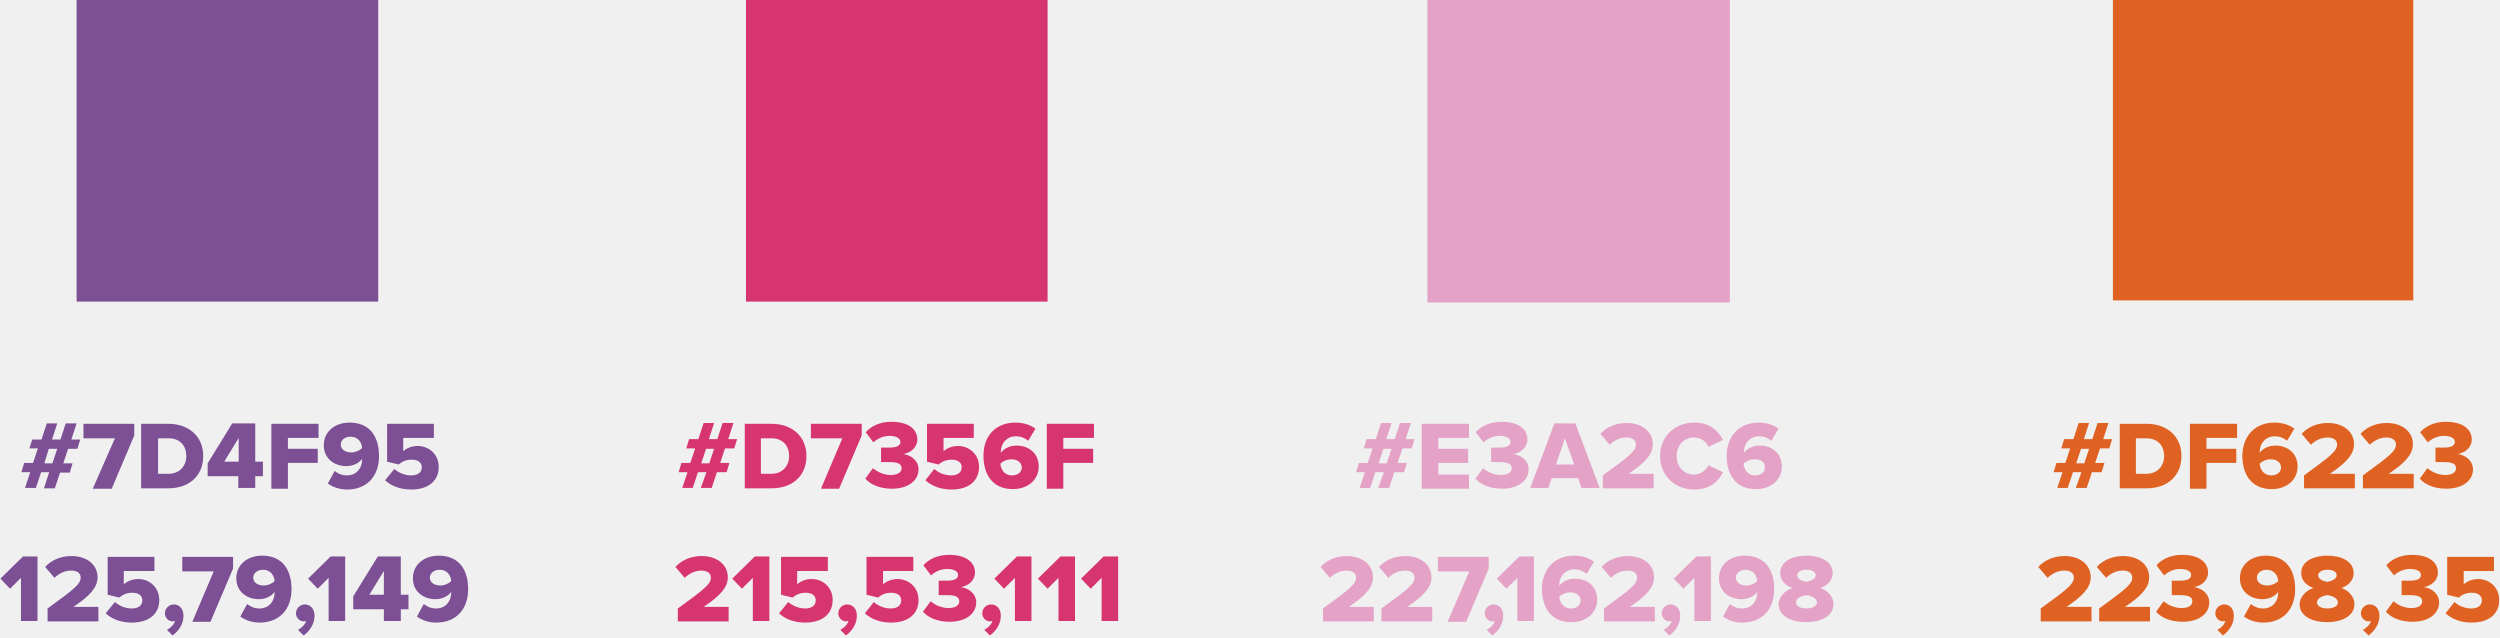
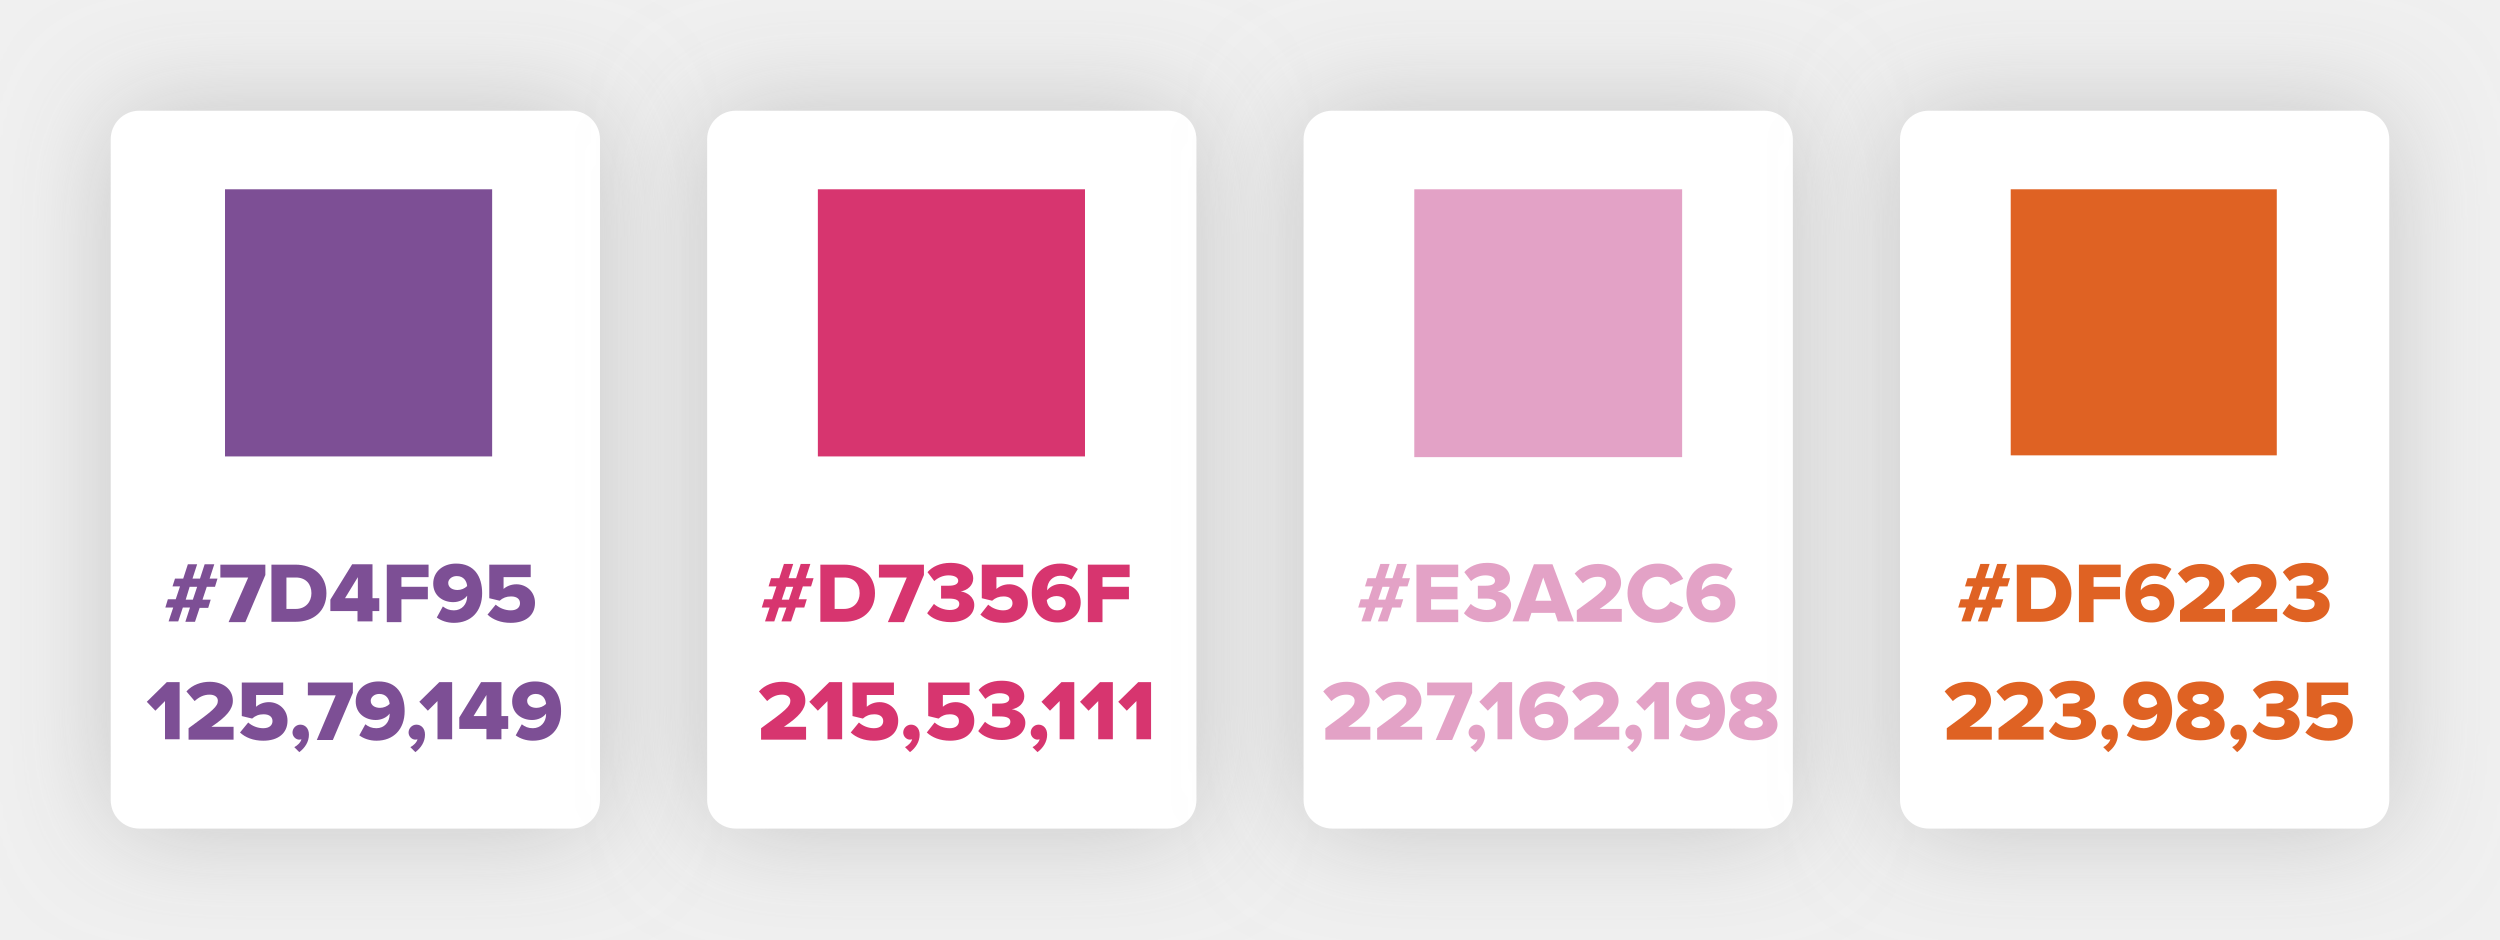
- <svg xmlns="http://www.w3.org/2000/svg" width="620px" height="158px" viewBox="0 0 620 158" version="1.1">
+ <svg xmlns="http://www.w3.org/2000/svg" xmlns:xlink="http://www.w3.org/1999/xlink" width="700px" height="263px" viewBox="0 0 700 263" version="1.1">
+   <defs>
+     <rect id="path-1" x="0" y="0" width="137" height="201" rx="8" />
+     <filter x="-33.9%" y="-23.1%" width="167.9%" height="146.3%" filterUnits="objectBoundingBox" id="filter-2">
+       <feOffset dx="0" dy="0" in="SourceAlpha" result="shadowOffsetOuter1" />
+       <feGaussianBlur stdDeviation="15.5" in="shadowOffsetOuter1" result="shadowBlurOuter1" />
+       <feColorMatrix values="0 0 0 0 0.614   0 0 0 0 0.614   0 0 0 0 0.614  0 0 0 0.5 0" type="matrix" in="shadowBlurOuter1" />
+     </filter>
+     <rect id="path-3" x="0" y="0" width="137" height="201" rx="8" />
+     <filter x="-33.9%" y="-23.1%" width="167.9%" height="146.3%" filterUnits="objectBoundingBox" id="filter-4">
+       <feOffset dx="0" dy="0" in="SourceAlpha" result="shadowOffsetOuter1" />
+       <feGaussianBlur stdDeviation="15.5" in="shadowOffsetOuter1" result="shadowBlurOuter1" />
+       <feColorMatrix values="0 0 0 0 0.614   0 0 0 0 0.614   0 0 0 0 0.614  0 0 0 0.5 0" type="matrix" in="shadowBlurOuter1" />
+     </filter>
+     <rect id="path-5" x="0" y="0" width="137" height="201" rx="8" />
+     <filter x="-33.9%" y="-23.1%" width="167.9%" height="146.3%" filterUnits="objectBoundingBox" id="filter-6">
+       <feOffset dx="0" dy="0" in="SourceAlpha" result="shadowOffsetOuter1" />
+       <feGaussianBlur stdDeviation="15.5" in="shadowOffsetOuter1" result="shadowBlurOuter1" />
+       <feColorMatrix values="0 0 0 0 0.614   0 0 0 0 0.614   0 0 0 0 0.614  0 0 0 0.5 0" type="matrix" in="shadowBlurOuter1" />
+     </filter>
+     <rect id="path-7" x="5.68434189e-14" y="0" width="137" height="201" rx="8" />
+     <filter x="-33.9%" y="-23.1%" width="167.9%" height="146.3%" filterUnits="objectBoundingBox" id="filter-8">
+       <feOffset dx="0" dy="0" in="SourceAlpha" result="shadowOffsetOuter1" />
+       <feGaussianBlur stdDeviation="15.5" in="shadowOffsetOuter1" result="shadowBlurOuter1" />
+       <feColorMatrix values="0 0 0 0 0.614   0 0 0 0 0.614   0 0 0 0 0.614  0 0 0 0.5 0" type="matrix" in="shadowBlurOuter1" />
+     </filter>
+   </defs>
  <g id="Page-1" stroke="none" stroke-width="1" fill="none" fill-rule="evenodd">
-     <g id="Group-6" fill-rule="nonzero">
-       <g id="Group-2" fill="#7D4F95">
-         <rect id="purple" x="19" y="0" width="74.8" height="74.8" />
-         <g id="Group" transform="translate(5, 104)">
+     <g id="color-palatte" transform="translate(31, 31)">
+       <g id="Group-2">
+         <g id="Rectangle">
+           <use fill="black" fill-opacity="1" filter="url(#filter-2)" xlink:href="#path-1" />
+           <use fill="#FFFFFF" fill-rule="evenodd" xlink:href="#path-1" />
+         </g>
+         <rect id="purple" fill="#7D4F95" fill-rule="nonzero" x="32" y="22" width="74.8" height="74.8" />
+         <g id="Group" transform="translate(15, 126)" fill="#7D4F95" fill-rule="nonzero">
          <path d="M7.2,13.1 L5.2,13.1 L3.9,17 L1.2,17 L2.5,13.1 L0.3,13.1 L1,10.8 L3.2,10.8 L4.4,7.2 L2.3,7.2 L3,5 L5.3,5 L6.6,1 L9.2,1 L7.9,5 L10,5 L11.3,1 L14,1 L12.7,5 L14.9,5 L14.2,7.3 L11.9,7.3 L10.7,10.9 L13,10.9 L12.3,13.2 L9.9,13.2 L8.6,17.1 L5.9,17.1 L7.2,13.1 Z M7.1,7.3 L6,10.9 L8,10.9 L9.2,7.3 L7.1,7.3 L7.1,7.3 Z" id="Shape" />
          <polygon id="Path" points="23.5 4.7 15.7 4.7 15.7 1.1 28.3 1.1 28.3 4 22.7 17.2 18 17.2" />
          <path d="M30,1.1 L36.7,1.1 C41.7,1.1 45.4,4.1 45.4,9.1 C45.4,14.1 41.8,17.1 36.8,17.1 L30,17.1 L30,1.1 Z M36.8,13.5 C39.6,13.5 41.2,11.5 41.2,9.1 C41.2,6.6 39.7,4.7 36.8,4.7 L34.2,4.7 L34.2,13.5 L36.8,13.5 L36.8,13.5 Z" id="Shape" />
          <path d="M54.2,14.1 L46.5,14.1 L46.5,10.9 L52.6,1 L58.3,1 L58.3,10.5 L60.2,10.5 L60.2,14.1 L58.3,14.1 L58.3,17 L54.1,17 L54.1,14.1 L54.2,14.1 Z M50.6,10.5 L54.2,10.5 L54.2,4.6 L50.6,10.5 Z" id="Shape" />
-           <polygon id="Path" points="62.3 1.1 74 1.1 74 4.6 66.4 4.6 66.4 7.3 73.8 7.3 73.8 10.8 66.4 10.8 66.4 17.2 62.3 17.2 62.3 1.1" />
+           <polygon id="Path" points="62.3 1.1 74 1.1 74 4.6 66.4 4.6 66.4 7.3 73.8 7.3 73.8 10.8 66.4 10.8 66.4 17.2 62.3 17.2" />
          <path d="M78,12.8 C78.9,13.5 79.8,13.9 81.1,13.9 C83.3,13.9 84.8,12.2 84.8,10 L84.8,9.8 C84,10.9 82.5,11.6 80.9,11.6 C78,11.6 75.3,9.8 75.3,6.4 C75.3,3.1 78,0.8 81.7,0.8 C86.8,0.8 89,4.4 89,9.1 C89,14.2 85.9,17.4 81.1,17.4 C79.2,17.4 77.5,16.8 76.3,15.9 L78,12.8 Z M81.9,4.3 C80.4,4.3 79.5,5.3 79.5,6.2 C79.5,7.6 80.8,8.2 82.1,8.2 C83.1,8.2 84.1,7.8 84.8,7.1 C84.7,5.8 83.9,4.3 81.9,4.3 Z" id="Shape" />
          <path d="M92.8,12.3 C93.9,13.3 95.5,13.9 97,13.9 C98.8,13.9 99.6,13 99.6,11.9 C99.6,10.8 98.8,10 97.1,10 C95.8,10 94.8,10.4 93.9,11.2 L91,10.5 L91,1.1 L102.6,1.1 L102.6,4.6 L95,4.6 L95,7.9 C95.9,7.1 97.2,6.6 98.6,6.6 C101.3,6.6 103.8,8.6 103.8,11.8 C103.8,15.3 101.2,17.4 97,17.4 C94.2,17.4 92,16.5 90.5,15.1 L92.8,12.3 Z" id="Path" />
        </g>
-         <g id="Group" transform="translate(0, 137)">
-           <polygon id="Path" points="5.2 6.3 2.5 9 0.1 6.5 5.7 1 9.3 1 9.3 17 5.2 17" />
-           <path d="M11.8,13.9 C18.7,8.9 20,7.8 20,6.2 C20,5.1 19,4.5 17.7,4.5 C16,4.5 14.7,5.2 13.5,6.3 L11.2,3.6 C12.9,1.7 15.4,0.9 17.7,0.9 C21.5,0.9 24.2,3 24.2,6.2 C24.2,8.6 22.4,10.7 18.2,13.5 L24.4,13.5 L24.4,17.1 L11.8,17.1 L11.8,13.9 Z" id="Path" />
-           <path d="M28.5,12.3 C29.6,13.3 31.2,13.9 32.7,13.9 C34.5,13.9 35.3,13 35.3,11.9 C35.3,10.8 34.5,10 32.8,10 C31.5,10 30.5,10.4 29.6,11.2 L26.7,10.5 L26.7,1.1 L38.3,1.1 L38.3,4.6 L30.7,4.6 L30.7,7.9 C31.6,7.1 32.9,6.6 34.3,6.6 C37,6.6 39.5,8.6 39.5,11.8 C39.5,15.3 36.9,17.4 32.7,17.4 C29.9,17.4 27.7,16.5 26.2,15.1 L28.5,12.3 Z" id="Path" />
-         </g>
-         <path d="M41.4,156.2 C42.2,155.8 43.2,154.9 43.4,154 C43.3,154 43.1,154.1 42.8,154.1 C41.8,154.1 40.9,153.2 40.9,152.1 C40.9,150.9 41.9,149.9 43.1,149.9 C44.4,149.9 45.5,150.9 45.5,152.7 C45.5,154.7 44.4,156.4 42.8,157.6 L41.4,156.2 Z" id="Path" />
-         <polygon id="Path" points="53 141.7 45.2 141.7 45.2 138.1 57.8 138.1 57.8 141 52.2 154.2 47.7 154.2" />
-         <path d="M61.3,149.8 C62.2,150.5 63.1,150.9 64.4,150.9 C66.6,150.9 68.1,149.2 68.1,147 L68.1,146.8 C67.3,147.9 65.8,148.6 64.2,148.6 C61.3,148.6 58.6,146.8 58.6,143.4 C58.6,140.1 61.3,137.8 65,137.8 C70.1,137.8 72.3,141.4 72.3,146.1 C72.3,151.2 69.2,154.4 64.4,154.4 C62.5,154.4 60.8,153.8 59.6,152.9 L61.3,149.8 Z M65.2,141.3 C63.7,141.3 62.8,142.3 62.8,143.2 C62.8,144.6 64.1,145.2 65.4,145.2 C66.4,145.2 67.4,144.8 68.1,144.1 C68,142.8 67.2,141.3 65.2,141.3 Z" id="Shape" />
-         <path d="M73.9,156.2 C74.7,155.8 75.7,154.9 75.9,154 C75.8,154 75.6,154.1 75.3,154.1 C74.3,154.1 73.4,153.2 73.4,152.1 C73.4,150.9 74.4,149.9 75.6,149.9 C76.9,149.9 78,150.9 78,152.7 C78,154.7 76.9,156.4 75.3,157.6 L73.9,156.2 Z" id="Path" />
-         <g id="Group" transform="translate(76, 137)">
-           <polygon id="Path" points="5.5 6.3 2.8 9 0.4 6.5 6 1 9.6 1 9.6 17 5.5 17 5.5 6.3" />
-           <path d="M19.3,14.1 L11.6,14.1 L11.6,10.9 L17.7,1 L23.4,1 L23.4,10.5 L25.3,10.5 L25.3,14.1 L23.4,14.1 L23.4,17 L19.2,17 L19.2,14.1 L19.3,14.1 Z M15.6,10.5 L19.2,10.5 L19.2,4.6 L15.6,10.5 Z" id="Shape" />
-           <path d="M29.1,12.8 C30,13.5 30.9,13.9 32.2,13.9 C34.4,13.9 35.9,12.2 35.9,10 L35.9,9.8 C35.1,10.9 33.6,11.6 32,11.6 C29.1,11.6 26.4,9.8 26.4,6.4 C26.4,3.1 29.1,0.8 32.8,0.8 C37.9,0.8 40.1,4.4 40.1,9.1 C40.1,14.2 37,17.4 32.2,17.4 C30.3,17.4 28.6,16.8 27.4,15.9 L29.1,12.8 Z M33,4.3 C31.5,4.3 30.6,5.3 30.6,6.2 C30.6,7.6 31.9,8.2 33.2,8.2 C34.2,8.2 35.2,7.8 35.9,7.1 C35.8,5.8 35,4.3 33,4.3 Z" id="Shape" />
+         <g transform="translate(10, 159)" fill="#7D4F95" fill-rule="nonzero">
+           <g id="Group">
+             <polygon id="Path" points="5.2 6.3 2.5 9 0.1 6.5 5.7 1 9.3 1 9.3 17 5.2 17" />
+             <path d="M11.8,13.9 C18.7,8.9 20,7.8 20,6.2 C20,5.1 19,4.5 17.7,4.5 C16,4.5 14.7,5.2 13.5,6.3 L11.2,3.6 C12.9,1.7 15.4,0.9 17.7,0.9 C21.5,0.9 24.2,3 24.2,6.2 C24.2,8.6 22.4,10.7 18.2,13.5 L24.4,13.5 L24.4,17.1 L11.8,17.1 L11.8,13.9 Z" id="Path" />
+             <path d="M28.5,12.3 C29.6,13.3 31.2,13.9 32.7,13.9 C34.5,13.9 35.3,13 35.3,11.9 C35.3,10.8 34.5,10 32.8,10 C31.5,10 30.5,10.4 29.6,11.2 L26.7,10.5 L26.7,1.1 L38.3,1.1 L38.3,4.6 L30.7,4.6 L30.7,7.9 C31.6,7.1 32.9,6.6 34.3,6.6 C37,6.6 39.5,8.6 39.5,11.8 C39.5,15.3 36.9,17.4 32.7,17.4 C29.9,17.4 27.7,16.5 26.2,15.1 L28.5,12.3 Z" id="Path" />
+           </g>
+           <path d="M41.4,19.2 C42.2,18.8 43.2,17.9 43.4,17 C43.3,17 43.1,17.1 42.8,17.1 C41.8,17.1 40.9,16.2 40.9,15.1 C40.9,13.9 41.9,12.9 43.1,12.9 C44.4,12.9 45.5,13.9 45.5,15.7 C45.5,17.7 44.4,19.4 42.8,20.6 L41.4,19.2 Z" id="Path" />
+           <polygon id="Path" points="53 4.7 45.2 4.7 45.2 1.1 57.8 1.1 57.8 4 52.2 17.2 47.7 17.2" />
+           <path d="M61.3,12.8 C62.2,13.5 63.1,13.9 64.4,13.9 C66.6,13.9 68.1,12.2 68.1,10 L68.1,9.8 C67.3,10.9 65.8,11.6 64.2,11.6 C61.3,11.6 58.6,9.8 58.6,6.4 C58.6,3.1 61.3,0.8 65,0.8 C70.1,0.8 72.3,4.4 72.3,9.1 C72.3,14.2 69.2,17.4 64.4,17.4 C62.5,17.4 60.8,16.8 59.6,15.9 L61.3,12.8 Z M65.2,4.3 C63.7,4.3 62.8,5.3 62.8,6.2 C62.8,7.6 64.1,8.2 65.4,8.2 C66.4,8.2 67.4,7.8 68.1,7.1 C68,5.8 67.2,4.3 65.2,4.3 Z" id="Shape" />
+           <path d="M73.9,19.2 C74.7,18.8 75.7,17.9 75.9,17 C75.8,17 75.6,17.1 75.3,17.1 C74.3,17.1 73.4,16.2 73.4,15.1 C73.4,13.9 74.4,12.9 75.6,12.9 C76.9,12.9 78,13.9 78,15.7 C78,17.7 76.9,19.4 75.3,20.6 L73.9,19.2 Z" id="Path" />
+           <g id="Group" transform="translate(76, 0)">
+             <polygon id="Path" points="5.5 6.3 2.8 9 0.4 6.5 6 1 9.6 1 9.6 17 5.5 17" />
+             <path d="M19.3,14.1 L11.6,14.1 L11.6,10.9 L17.7,1 L23.4,1 L23.4,10.5 L25.3,10.5 L25.3,14.1 L23.4,14.1 L23.4,17 L19.2,17 L19.2,14.1 L19.3,14.1 Z M15.6,10.5 L19.2,10.5 L19.2,4.6 L15.6,10.5 Z" id="Shape" />
+             <path d="M29.1,12.8 C30,13.5 30.9,13.9 32.2,13.9 C34.4,13.9 35.9,12.2 35.9,10 L35.9,9.8 C35.1,10.9 33.6,11.6 32,11.6 C29.1,11.6 26.4,9.8 26.4,6.4 C26.4,3.1 29.1,0.8 32.8,0.8 C37.9,0.8 40.1,4.4 40.1,9.1 C40.1,14.2 37,17.4 32.2,17.4 C30.3,17.4 28.6,16.8 27.4,15.9 L29.1,12.8 Z M33,4.3 C31.5,4.3 30.6,5.3 30.6,6.2 C30.6,7.6 31.9,8.2 33.2,8.2 C34.2,8.2 35.2,7.8 35.9,7.1 C35.8,5.8 35,4.3 33,4.3 Z" id="Shape" />
+           </g>
        </g>
      </g>
-       <g id="Group-3" transform="translate(167, 0)" fill="#D7356F">
-         <rect id="pink" x="18" y="0" width="74.8" height="74.8" />
-         <g id="Group" transform="translate(1, 104)">
+       <g id="Group-3" transform="translate(167, 0)">
+         <g id="Rectangle">
+           <use fill="black" fill-opacity="1" filter="url(#filter-4)" xlink:href="#path-3" />
+           <use fill="#FFFFFF" fill-rule="evenodd" xlink:href="#path-3" />
+         </g>
+         <rect id="pink" fill="#D7356F" fill-rule="nonzero" x="31" y="22" width="74.8" height="74.8" />
+         <g id="Group" transform="translate(15, 126)" fill="#D7356F" fill-rule="nonzero">
          <path d="M7.2,13.1 L5.1,13.1 L3.8,17 L1.2,17 L2.5,13.1 L0.3,13.1 L1,10.8 L3.2,10.8 L4.4,7.2 L2.2,7.2 L2.9,4.9 L5.2,4.9 L6.5,0.9 L9.1,0.9 L7.8,4.9 L9.9,4.9 L11.2,0.9 L13.9,0.9 L12.6,4.9 L14.8,4.9 L14.1,7.2 L11.8,7.2 L10.6,10.8 L12.9,10.8 L12.2,13.1 L9.8,13.1 L8.5,17 L5.8,17 L7.2,13.1 Z M7.1,7.3 L5.9,10.9 L7.9,10.9 L9.1,7.3 L7.1,7.3 Z" id="Shape" />
          <path d="M16.6,1.1 L23.3,1.1 C28.3,1.1 32,4.1 32,9.1 C32,14.1 28.4,17.1 23.4,17.1 L16.7,17.1 L16.7,1.1 L16.6,1.1 Z M23.3,13.5 C26.1,13.5 27.7,11.5 27.7,9.1 C27.7,6.6 26.2,4.7 23.3,4.7 L20.7,4.7 L20.7,13.5 L23.3,13.5 L23.3,13.5 Z" id="Shape" />
          <polygon id="Path" points="40.9 4.7 33.1 4.7 33.1 1.1 45.7 1.1 45.7 4 40.1 17.2 35.6 17.2" />
          <path d="M48.5,12.1 C49.7,13.2 51.5,13.8 52.9,13.8 C54.7,13.8 55.6,13.1 55.6,12.1 C55.6,11.2 54.9,10.6 52.7,10.6 C52,10.6 50.8,10.6 50.5,10.6 L50.5,7 C50.8,7 52.1,7 52.7,7 C54.4,7 55.3,6.5 55.3,5.6 C55.3,4.6 54.1,4.1 52.6,4.1 C51.1,4.1 49.7,4.7 48.6,5.7 L46.7,3.2 C48,1.7 50.2,0.6 53.1,0.6 C57.2,0.6 59.5,2.4 59.5,5 C59.5,6.9 57.9,8.3 56,8.6 C57.7,8.8 59.8,10.1 59.8,12.4 C59.8,15.2 57.2,17.2 53.2,17.2 C50.1,17.2 47.8,16.1 46.6,14.7 L48.5,12.1 Z" id="Path" />
          <path d="M63.7,12.3 C64.8,13.3 66.4,13.9 67.9,13.9 C69.7,13.9 70.5,13 70.5,11.9 C70.5,10.8 69.7,10 68,10 C66.7,10 65.7,10.4 64.8,11.2 L61.9,10.5 L61.9,1.1 L73.5,1.1 L73.5,4.6 L66,4.6 L66,7.9 C66.9,7.1 68.2,6.6 69.6,6.6 C72.3,6.6 74.8,8.6 74.8,11.8 C74.8,15.3 72.2,17.4 68,17.4 C65.2,17.4 63,16.5 61.5,15.1 L63.7,12.3 Z" id="Path" />
          <path d="M83.9,0.8 C85.8,0.8 87.6,1.4 88.8,2.3 L87,5.3 C86.1,4.6 85.2,4.2 83.9,4.2 C81.8,4.2 80.2,5.8 80.2,8.1 L80.2,8.3 C81,7.2 82.5,6.5 84.1,6.5 C87,6.5 89.6,8.3 89.6,11.7 C89.6,15 86.9,17.3 83.2,17.3 C78.1,17.3 75.9,13.6 75.9,9 C75.9,4 79,0.8 83.9,0.8 Z M82.8,9.9 C81.8,9.9 80.8,10.3 80.1,11 C80.2,12.3 81,13.9 83,13.9 C84.6,13.9 85.4,12.9 85.4,12 C85.4,10.5 84.1,9.9 82.8,9.9 Z" id="Shape" />
          <polygon id="Path" points="91.6 1.1 103.3 1.1 103.3 4.6 95.7 4.6 95.7 7.3 103.1 7.3 103.1 10.8 95.7 10.8 95.7 17.2 91.6 17.2" />
        </g>
-         <g id="Group" transform="translate(0, 137)">
+         <g id="Group" transform="translate(14, 159)" fill="#D7356F" fill-rule="nonzero">
          <path d="M1.1,13.9 C8,8.9 9.3,7.8 9.3,6.2 C9.3,5.1 8.3,4.5 7,4.5 C5.3,4.5 4,5.2 2.8,6.3 L0.5,3.6 C2.2,1.7 4.7,0.9 7,0.9 C10.8,0.9 13.5,3 13.5,6.2 C13.5,8.6 11.7,10.7 7.5,13.5 L13.7,13.5 L13.7,17.1 L1.1,17.1 L1.1,13.9 L1.1,13.9 Z" id="Path" />
          <polygon id="Path" points="19.7 6.3 17 9 14.6 6.5 20.2 1 23.8 1 23.8 17 19.7 17" />
          <path d="M28.5,12.3 C29.6,13.3 31.2,13.9 32.7,13.9 C34.5,13.9 35.3,13 35.3,11.9 C35.3,10.8 34.5,10 32.8,10 C31.5,10 30.5,10.4 29.6,11.2 L26.7,10.5 L26.7,1.1 L38.3,1.1 L38.3,4.6 L30.7,4.6 L30.7,7.9 C31.6,7.1 32.9,6.6 34.3,6.6 C37,6.6 39.5,8.6 39.5,11.8 C39.5,15.3 36.9,17.4 32.7,17.4 C29.9,17.4 27.7,16.5 26.2,15.1 L28.5,12.3 Z" id="Path" />
          <path d="M41.4,19.2 C42.2,18.8 43.2,17.9 43.4,17 C43.3,17 43.1,17.1 42.8,17.1 C41.8,17.1 40.9,16.2 40.9,15.1 C40.9,13.9 41.9,12.9 43.1,12.9 C44.4,12.9 45.5,13.9 45.5,15.7 C45.5,17.7 44.4,19.4 42.8,20.6 L41.4,19.2 Z" id="Path" />
          <path d="M49.7,12.3 C50.8,13.3 52.4,13.9 53.9,13.9 C55.7,13.9 56.5,13 56.5,11.9 C56.5,10.8 55.7,10 54,10 C52.7,10 51.7,10.4 50.8,11.2 L47.9,10.5 L47.9,1.1 L59.5,1.1 L59.5,4.6 L52,4.6 L52,7.9 C52.9,7.1 54.2,6.6 55.6,6.6 C58.3,6.6 60.8,8.6 60.8,11.8 C60.8,15.3 58.2,17.4 54,17.4 C51.2,17.4 49,16.5 47.5,15.1 L49.7,12.3 Z" id="Path" />
          <path d="M63.8,12.1 C65,13.2 66.8,13.8 68.2,13.8 C70,13.8 70.9,13.1 70.9,12.1 C70.9,11.2 70.2,10.6 68,10.6 C67.3,10.6 66.1,10.6 65.8,10.6 L65.8,7 C66.1,7 67.4,7 68,7 C69.7,7 70.6,6.5 70.6,5.6 C70.6,4.6 69.4,4.1 67.9,4.1 C66.4,4.1 65,4.7 63.9,5.7 L62,3.2 C63.3,1.7 65.5,0.6 68.4,0.6 C72.5,0.6 74.8,2.4 74.8,5 C74.8,6.9 73.2,8.3 71.3,8.6 C73,8.8 75.1,10.1 75.1,12.4 C75.1,15.2 72.5,17.2 68.5,17.2 C65.4,17.2 63.1,16.1 61.9,14.7 L63.8,12.1 Z" id="Path" />
        </g>
-         <path d="M77.1,156.2 C77.9,155.8 78.9,154.9 79.1,154 C79,154 78.8,154.1 78.5,154.1 C77.5,154.1 76.6,153.2 76.6,152.1 C76.6,150.9 77.6,149.9 78.8,149.9 C80.1,149.9 81.2,150.9 81.2,152.7 C81.2,154.7 80.1,156.4 78.5,157.6 L77.1,156.2 Z" id="Path" />
-         <g id="Group" transform="translate(79, 138)">
+         <path d="M91.1,178.2 C91.9,177.8 92.9,176.9 93.1,176 C93,176 92.8,176.1 92.5,176.1 C91.5,176.1 90.6,175.2 90.6,174.1 C90.6,172.9 91.6,171.9 92.8,171.9 C94.1,171.9 95.2,172.9 95.2,174.7 C95.2,176.7 94.1,178.4 92.5,179.6 L91.1,178.2 Z" id="Path" fill="#D7356F" fill-rule="nonzero" />
+         <g id="Group" transform="translate(93, 160)" fill="#D7356F" fill-rule="nonzero">
          <polygon id="Path" points="5.7 5.3 3 8 0.6 5.5 6.2 0 9.8 0 9.8 16 5.7 16" />
          <polygon id="Path" points="16.5 5.3 13.8 8 11.4 5.5 17 0 20.6 0 20.6 16 16.5 16" />
-           <polygon id="Path" points="27.2 5.3 24.5 8 22.1 5.5 27.7 0 31.3 0 31.3 16 27.2 16 27.2 5.3" />
+           <polygon id="Path" points="27.2 5.3 24.5 8 22.1 5.5 27.7 0 31.3 0 31.3 16 27.2 16" />
        </g>
      </g>
-       <g id="Group-4" transform="translate(327, 0)" fill="#E3A2C6">
-         <rect id="pink-2" x="27" y="0" width="75" height="75" />
-         <g id="Group" transform="translate(9, 104)">
+       <g id="Group-4" transform="translate(334, 0)">
+         <g id="Rectangle">
+           <use fill="black" fill-opacity="1" filter="url(#filter-6)" xlink:href="#path-5" />
+           <use fill="#FFFFFF" fill-rule="evenodd" xlink:href="#path-5" />
+         </g>
+         <rect id="pink-2" fill="#E3A2C6" fill-rule="nonzero" x="31" y="22" width="75" height="75" />
+         <g id="Group" transform="translate(15, 126)" fill="#E3A2C6" fill-rule="nonzero">
          <path d="M7.2,13.1 L5.1,13.1 L3.8,17 L1.2,17 L2.5,13.1 L0.3,13.1 L1,10.8 L3.2,10.8 L4.4,7.2 L2.2,7.2 L2.9,4.9 L5.2,4.9 L6.5,0.9 L9.1,0.9 L7.8,4.9 L9.9,4.9 L11.2,0.9 L13.9,0.9 L12.6,4.9 L14.8,4.9 L14.1,7.2 L11.8,7.2 L10.6,10.8 L12.9,10.8 L12.2,13.1 L9.8,13.1 L8.5,17 L5.8,17 L7.2,13.1 Z M7.1,7.3 L5.9,10.9 L7.9,10.9 L9.1,7.3 L7.1,7.3 Z" id="Shape" />
          <polygon id="Path" points="16.6 1.1 28.3 1.1 28.3 4.6 20.7 4.6 20.7 7.3 28.1 7.3 28.1 10.8 20.7 10.8 20.7 13.7 28.3 13.7 28.3 17.2 16.6 17.2" />
          <path d="M31.8,12.1 C33,13.2 34.8,13.8 36.2,13.8 C38,13.8 38.9,13.1 38.9,12.1 C38.9,11.2 38.2,10.6 36,10.6 C35.3,10.6 34.1,10.6 33.8,10.6 L33.8,7 C34.1,7 35.4,7 36,7 C37.7,7 38.6,6.5 38.6,5.6 C38.6,4.6 37.4,4.1 35.9,4.1 C34.4,4.1 33,4.7 31.9,5.7 L30,3.2 C31.3,1.7 33.5,0.6 36.4,0.6 C40.5,0.6 42.8,2.4 42.8,5 C42.8,6.9 41.2,8.3 39.3,8.6 C41,8.8 43.1,10.1 43.1,12.4 C43.1,15.2 40.5,17.2 36.5,17.2 C33.4,17.2 31.1,16.1 29.9,14.7 L31.8,12.1 Z" id="Path" />
          <path d="M55.4,14.6 L48.8,14.6 L48,17 L43.5,17 L49.5,1 L54.7,1 L60.7,17 L56.2,17 L55.4,14.6 Z M49.9,11.2 L54.4,11.2 L52.1,4.7 L49.9,11.2 Z" id="Shape" />
          <path d="M61.5,13.9 C68.4,8.9 69.7,7.8 69.7,6.2 C69.7,5.1 68.7,4.5 67.4,4.5 C65.7,4.5 64.4,5.2 63.2,6.3 L60.9,3.6 C62.6,1.7 65.1,0.9 67.4,0.9 C71.2,0.9 73.9,3 73.9,6.2 C73.9,8.6 72.1,10.7 67.9,13.5 L74.1,13.5 L74.1,17.1 L61.5,17.1 L61.5,13.9 L61.5,13.9 Z" id="Path" />
          <path d="M75.7,9.1 C75.7,4.2 79.4,0.8 84.2,0.8 C88.2,0.8 90.2,3 91.3,5.1 L87.7,6.8 C87.2,5.5 85.8,4.5 84.1,4.5 C81.6,4.5 79.8,6.5 79.8,9.1 C79.8,11.7 81.6,13.7 84.1,13.7 C85.8,13.7 87.1,12.6 87.7,11.4 L91.3,13.1 C90.3,15.2 88.2,17.4 84.2,17.4 C79.4,17.4 75.7,14 75.7,9.1 Z" id="Path" />
          <path d="M100.2,0.8 C102.1,0.8 103.9,1.4 105.1,2.3 L103.3,5.3 C102.4,4.6 101.5,4.2 100.2,4.2 C98.1,4.2 96.5,5.8 96.5,8.1 L96.5,8.3 C97.3,7.2 98.8,6.5 100.4,6.5 C103.3,6.5 105.9,8.3 105.9,11.7 C105.9,15 103.2,17.3 99.5,17.3 C94.4,17.3 92.2,13.6 92.2,9 C92.3,4 95.4,0.8 100.2,0.8 Z M99.1,9.9 C98.1,9.9 97.1,10.3 96.4,11 C96.5,12.3 97.3,13.9 99.3,13.9 C100.9,13.9 101.7,12.9 101.7,12 C101.8,10.5 100.5,9.9 99.1,9.9 Z" id="Shape" />
        </g>
-         <g id="Group" transform="translate(0, 137)">
+         <g id="Group" transform="translate(5, 159)" fill="#E3A2C6" fill-rule="nonzero">
          <path d="M1.1,13.9 C8,8.9 9.3,7.8 9.3,6.2 C9.3,5.1 8.3,4.5 7,4.5 C5.3,4.5 4,5.2 2.8,6.3 L0.5,3.6 C2.2,1.7 4.7,0.9 7,0.9 C10.8,0.9 13.5,3 13.5,6.2 C13.5,8.6 11.7,10.7 7.5,13.5 L13.7,13.5 L13.7,17.1 L1.1,17.1 L1.1,13.9 L1.1,13.9 Z" id="Path" />
          <path d="M15.6,13.9 C22.5,8.9 23.8,7.8 23.8,6.2 C23.8,5.1 22.8,4.5 21.5,4.5 C19.8,4.5 18.5,5.2 17.3,6.3 L15,3.6 C16.7,1.7 19.2,0.9 21.5,0.9 C25.3,0.9 28,3 28,6.2 C28,8.6 26.2,10.7 22,13.5 L28.2,13.5 L28.2,17.1 L15.6,17.1 L15.6,13.9 L15.6,13.9 Z" id="Path" />
        </g>
-         <polygon id="Path" points="37.4 141.7 29.6 141.7 29.6 138.1 42.2 138.1 42.2 141 36.6 154.2 32 154.2" />
-         <path d="M41.7,156.2 C42.5,155.8 43.5,154.9 43.7,154 C43.6,154 43.4,154.1 43.1,154.1 C42.1,154.1 41.2,153.2 41.2,152.1 C41.2,150.9 42.2,149.9 43.4,149.9 C44.7,149.9 45.8,150.9 45.8,152.7 C45.8,154.7 44.7,156.4 43.1,157.6 L41.7,156.2 Z" id="Path" />
-         <g id="Group" transform="translate(44, 137)">
-           <polygon id="Path" points="5.3 6.3 2.6 9 0.2 6.5 5.8 1 9.4 1 9.4 17 5.3 17 5.3 6.3" />
+         <polygon id="Path" fill="#E3A2C6" fill-rule="nonzero" points="42.4 163.7 34.6 163.7 34.6 160.1 47.2 160.1 47.2 163 41.6 176.2 37 176.2" />
+         <path d="M46.7,178.2 C47.5,177.8 48.5,176.9 48.7,176 C48.6,176 48.4,176.1 48.1,176.1 C47.1,176.1 46.2,175.2 46.2,174.1 C46.2,172.9 47.2,171.9 48.4,171.9 C49.7,171.9 50.8,172.9 50.8,174.7 C50.8,176.7 49.7,178.4 48.1,179.6 L46.7,178.2 Z" id="Path" fill="#E3A2C6" fill-rule="nonzero" />
+         <g id="Group" transform="translate(49, 159)" fill="#E3A2C6" fill-rule="nonzero">
+           <polygon id="Path" points="5.3 6.3 2.6 9 0.2 6.5 5.8 1 9.4 1 9.4 17 5.3 17" />
          <path d="M19.4,0.8 C21.3,0.8 23.1,1.4 24.3,2.3 L22.5,5.3 C21.6,4.6 20.7,4.2 19.4,4.2 C17.3,4.2 15.7,5.8 15.7,8.1 L15.7,8.3 C16.5,7.2 18,6.5 19.6,6.5 C22.5,6.5 25.1,8.3 25.1,11.7 C25.1,15 22.4,17.3 18.7,17.3 C13.6,17.3 11.4,13.6 11.4,9 C11.5,4 14.6,0.8 19.4,0.8 Z M18.4,9.9 C17.4,9.9 16.4,10.3 15.7,11 C15.8,12.3 16.6,13.9 18.6,13.9 C20.2,13.9 21,12.9 21,12 C21,10.5 19.7,9.9 18.4,9.9 Z" id="Shape" />
          <path d="M26.8,13.9 C33.7,8.9 35,7.8 35,6.2 C35,5.1 34,4.5 32.7,4.5 C31,4.5 29.7,5.2 28.5,6.3 L26.2,3.6 C27.9,1.7 30.4,0.9 32.7,0.9 C36.5,0.9 39.2,3 39.2,6.2 C39.2,8.6 37.4,10.7 33.2,13.5 L39.4,13.5 L39.4,17.1 L26.8,17.1 L26.8,13.9 L26.8,13.9 Z" id="Path" />
        </g>
-         <path d="M85.6,156.2 C86.4,155.8 87.4,154.9 87.6,154 C87.5,154 87.3,154.1 87,154.1 C86,154.1 85.1,153.2 85.1,152.1 C85.1,150.9 86.1,149.9 87.3,149.9 C88.6,149.9 89.7,150.9 89.7,152.7 C89.7,154.7 88.6,156.4 87,157.6 L85.6,156.2 Z" id="Path" />
-         <g id="Group" transform="translate(88, 137)">
-           <polygon id="Path" points="5.2 6.3 2.5 9 0.1 6.5 5.7 1 9.3 1 9.3 17 5.2 17 5.2 6.3" />
+         <path d="M90.6,178.2 C91.4,177.8 92.4,176.9 92.6,176 C92.5,176 92.3,176.1 92,176.1 C91,176.1 90.1,175.2 90.1,174.1 C90.1,172.9 91.1,171.9 92.3,171.9 C93.6,171.9 94.7,172.9 94.7,174.7 C94.7,176.7 93.6,178.4 92,179.6 L90.6,178.2 Z" id="Path" fill="#E3A2C6" fill-rule="nonzero" />
+         <g id="Group" transform="translate(93, 159)" fill="#E3A2C6" fill-rule="nonzero">
+           <polygon id="Path" points="5.2 6.3 2.5 9 0.1 6.5 5.7 1 9.3 1 9.3 17 5.2 17" />
          <path d="M14,12.8 C14.9,13.5 15.8,13.9 17.1,13.9 C19.3,13.9 20.8,12.2 20.8,10 L20.8,9.8 C20,10.9 18.5,11.6 16.9,11.6 C14,11.6 11.3,9.8 11.3,6.4 C11.3,3.1 14,0.8 17.7,0.8 C22.8,0.8 25,4.4 25,9.1 C25,14.2 21.9,17.4 17.1,17.4 C15.2,17.4 13.5,16.8 12.3,15.9 L14,12.8 Z M17.9,4.3 C16.4,4.3 15.5,5.3 15.5,6.2 C15.5,7.6 16.8,8.2 18.1,8.2 C19.1,8.2 20.1,7.8 20.8,7.1 C20.7,5.8 19.9,4.3 17.9,4.3 Z" id="Shape" />
          <path d="M29.5,8.8 C27.8,8.2 26.5,7 26.5,5.1 C26.5,2 29.9,0.8 33,0.8 C36.1,0.8 39.5,2 39.5,5.1 C39.5,7 38.2,8.2 36.5,8.8 C38.3,9.5 39.7,11 39.7,12.8 C39.7,15.9 36.4,17.3 32.9,17.3 C29.4,17.3 26.1,15.9 26.1,12.8 C26.2,11 27.6,9.5 29.5,8.8 Z M33,10.6 C32,10.7 30.4,11.3 30.4,12.4 C30.4,13.3 31.5,13.9 33,13.9 C34.5,13.9 35.6,13.3 35.6,12.4 C35.6,11.3 34,10.7 33,10.6 Z M33,4.3 C31.6,4.3 30.7,4.9 30.7,5.7 C30.7,6.6 32,7.2 33,7.3 C34,7.1 35.3,6.6 35.3,5.7 C35.3,4.8 34.4,4.3 33,4.3 Z" id="Shape" />
        </g>
      </g>
-       <g id="Group-5" transform="translate(505, 0)" fill="#DF6223">
-         <rect id="pink-3" x="19" y="0" width="74.5" height="74.5" />
-         <g id="Group" transform="translate(4, 104)">
+       <g id="Group-5" transform="translate(501, 0)">
+         <g id="Rectangle">
+           <use fill="black" fill-opacity="1" filter="url(#filter-8)" xlink:href="#path-7" />
+           <use fill="#FFFFFF" fill-rule="evenodd" xlink:href="#path-7" />
+         </g>
+         <rect id="pink-3" fill="#DF6223" fill-rule="nonzero" x="31" y="22" width="74.5" height="74.5" />
+         <g id="Group" transform="translate(16, 126)" fill="#DF6223" fill-rule="nonzero">
          <path d="M7.2,13.1 L5.1,13.1 L3.8,17 L1.2,17 L2.5,13.1 L0.3,13.1 L1,10.8 L3.2,10.8 L4.4,7.2 L2.2,7.2 L2.9,4.9 L5.2,4.9 L6.5,0.9 L9.1,0.9 L7.8,4.9 L9.9,4.9 L11.2,0.9 L13.9,0.9 L12.6,4.9 L14.8,4.9 L14.1,7.2 L11.8,7.2 L10.6,10.8 L12.9,10.8 L12.2,13.1 L9.8,13.1 L8.5,17 L5.8,17 L7.2,13.1 Z M7.1,7.3 L5.9,10.9 L7.9,10.9 L9.1,7.3 L7.1,7.3 Z" id="Shape" />
          <path d="M16.6,1.1 L23.3,1.1 C28.3,1.1 32,4.1 32,9.1 C32,14.1 28.4,17.1 23.4,17.1 L16.7,17.1 L16.7,1.1 L16.6,1.1 Z M23.3,13.5 C26.1,13.5 27.7,11.5 27.7,9.1 C27.7,6.6 26.2,4.7 23.3,4.7 L20.7,4.7 L20.7,13.5 L23.3,13.5 L23.3,13.5 Z" id="Shape" />
          <polygon id="Path" points="34.1 1.1 45.8 1.1 45.8 4.6 38.2 4.6 38.2 7.3 45.6 7.3 45.6 10.8 38.2 10.8 38.2 17.2 34.1 17.2" />
          <path d="M55.1,0.8 C57,0.8 58.8,1.4 60,2.3 L58.2,5.3 C57.3,4.6 56.4,4.2 55.1,4.2 C53,4.2 51.4,5.8 51.4,8.1 L51.4,8.3 C52.2,7.2 53.7,6.5 55.3,6.5 C58.2,6.5 60.8,8.3 60.8,11.7 C60.8,15 58.1,17.3 54.4,17.3 C49.3,17.3 47.1,13.6 47.1,9 C47.2,4 50.3,0.8 55.1,0.8 Z M54.1,9.9 C53.1,9.9 52.1,10.3 51.4,11 C51.5,12.3 52.3,13.9 54.3,13.9 C55.9,13.9 56.7,12.9 56.7,12 C56.7,10.5 55.4,9.9 54.1,9.9 Z" id="Shape" />
          <path d="M62.4,13.9 C69.3,8.9 70.6,7.8 70.6,6.2 C70.6,5.1 69.6,4.5 68.3,4.5 C66.6,4.5 65.3,5.2 64.1,6.3 L61.8,3.6 C63.5,1.7 66,0.9 68.3,0.9 C72.1,0.9 74.8,3 74.8,6.2 C74.8,8.6 73,10.7 68.8,13.5 L75,13.5 L75,17.1 L62.4,17.1 L62.4,13.9 L62.4,13.9 Z" id="Path" />
          <path d="M77,13.9 C83.9,8.9 85.2,7.8 85.2,6.2 C85.2,5.1 84.2,4.5 82.9,4.5 C81.2,4.5 79.9,5.2 78.7,6.3 L76.4,3.6 C78.1,1.7 80.6,0.9 82.9,0.9 C86.7,0.9 89.4,3 89.4,6.2 C89.4,8.6 87.6,10.7 83.4,13.5 L89.6,13.5 L89.6,17.1 L77,17.1 L77,13.9 Z" id="Path" />
          <path d="M93,12.1 C94.2,13.2 96,13.8 97.4,13.8 C99.2,13.8 100.1,13.1 100.1,12.1 C100.1,11.2 99.4,10.6 97.2,10.6 C96.5,10.6 95.3,10.6 95,10.6 L95,7 C95.3,7 96.6,7 97.2,7 C98.9,7 99.8,6.5 99.8,5.6 C99.8,4.6 98.6,4.1 97.1,4.1 C95.6,4.1 94.2,4.7 93.1,5.7 L91.2,3.2 C92.5,1.7 94.7,0.6 97.6,0.6 C101.7,0.6 104,2.4 104,5 C104,6.9 102.4,8.3 100.5,8.6 C102.2,8.8 104.3,10.1 104.3,12.4 C104.3,15.2 101.7,17.2 97.7,17.2 C94.6,17.2 92.3,16.1 91.1,14.7 L93,12.1 Z" id="Path" />
        </g>
-         <g id="Group" transform="translate(0, 137)">
+         <g id="Group" transform="translate(12, 159)" fill="#DF6223" fill-rule="nonzero">
          <path d="M1.1,13.9 C8,8.9 9.3,7.8 9.3,6.2 C9.3,5.1 8.3,4.5 7,4.5 C5.3,4.5 4,5.2 2.8,6.3 L0.5,3.6 C2.2,1.7 4.7,0.9 7,0.9 C10.8,0.9 13.5,3 13.5,6.2 C13.5,8.6 11.7,10.7 7.5,13.5 L13.7,13.5 L13.7,17.1 L1.1,17.1 L1.1,13.9 L1.1,13.9 Z" id="Path" />
          <path d="M15.6,13.9 C22.5,8.9 23.8,7.8 23.8,6.2 C23.8,5.1 22.8,4.5 21.5,4.5 C19.8,4.5 18.5,5.2 17.3,6.3 L15,3.6 C16.7,1.7 19.2,0.9 21.5,0.9 C25.3,0.9 28,3 28,6.2 C28,8.6 26.2,10.7 22,13.5 L28.2,13.5 L28.2,17.1 L15.6,17.1 L15.6,13.9 L15.6,13.9 Z" id="Path" />
          <path d="M31.6,12.1 C32.8,13.2 34.6,13.8 36,13.8 C37.8,13.8 38.7,13.1 38.7,12.1 C38.7,11.2 38,10.6 35.8,10.6 C35.1,10.6 33.9,10.6 33.6,10.6 L33.6,7 C33.9,7 35.2,7 35.8,7 C37.5,7 38.4,6.5 38.4,5.6 C38.4,4.6 37.2,4.1 35.7,4.1 C34.2,4.1 32.8,4.7 31.7,5.7 L29.8,3.2 C31.1,1.7 33.3,0.6 36.2,0.6 C40.3,0.6 42.6,2.4 42.6,5 C42.6,6.9 41,8.3 39.1,8.6 C40.8,8.8 42.9,10.1 42.9,12.4 C42.9,15.2 40.3,17.2 36.3,17.2 C33.2,17.2 30.9,16.1 29.7,14.7 L31.6,12.1 Z" id="Path" />
          <path d="M44.9,19.2 C45.7,18.8 46.7,17.9 46.9,17 C46.8,17 46.6,17.1 46.3,17.1 C45.3,17.1 44.4,16.2 44.4,15.1 C44.4,13.9 45.4,12.9 46.6,12.9 C47.9,12.9 49,13.9 49,15.7 C49,17.7 47.9,19.4 46.3,20.6 L44.9,19.2 Z" id="Path" />
          <path d="M53.2,12.8 C54.1,13.5 55,13.9 56.3,13.9 C58.5,13.9 60,12.2 60,10 L60,9.8 C59.2,10.9 57.7,11.6 56.1,11.6 C53.2,11.6 50.5,9.8 50.5,6.4 C50.5,3.1 53.2,0.8 56.9,0.8 C62,0.8 64.2,4.4 64.2,9.1 C64.2,14.2 61.1,17.4 56.3,17.4 C54.4,17.4 52.7,16.8 51.5,15.9 L53.2,12.8 Z M57.1,4.3 C55.6,4.3 54.7,5.3 54.7,6.2 C54.7,7.6 56,8.2 57.3,8.2 C58.3,8.2 59.3,7.8 60,7.1 C59.9,5.8 59.1,4.3 57.1,4.3 Z" id="Shape" />
          <path d="M68.7,8.8 C67,8.2 65.7,7 65.7,5.1 C65.7,2 69.1,0.8 72.2,0.8 C75.3,0.8 78.7,2 78.7,5.1 C78.7,7 77.4,8.2 75.7,8.8 C77.5,9.5 78.9,11 78.9,12.8 C78.9,15.9 75.6,17.3 72.1,17.3 C68.6,17.3 65.3,15.9 65.3,12.8 C65.4,11 66.8,9.5 68.7,8.8 Z M72.2,10.6 C71.2,10.7 69.6,11.3 69.6,12.4 C69.6,13.3 70.7,13.9 72.2,13.9 C73.7,13.9 74.8,13.3 74.8,12.4 C74.8,11.3 73.2,10.7 72.2,10.6 Z M72.2,4.3 C70.8,4.3 69.9,4.9 69.9,5.7 C69.9,6.6 71.2,7.2 72.2,7.3 C73.2,7.1 74.5,6.6 74.5,5.7 C74.5,4.8 73.6,4.3 72.2,4.3 Z" id="Shape" />
          <path d="M81,19.2 C81.8,18.8 82.8,17.9 83,17 C82.9,17 82.7,17.1 82.4,17.1 C81.4,17.1 80.5,16.2 80.5,15.1 C80.5,13.9 81.5,12.9 82.7,12.9 C84,12.9 85.1,13.9 85.1,15.7 C85.1,17.7 84,19.4 82.4,20.6 L81,19.2 Z" id="Path" />
          <path d="M88.6,12.1 C89.8,13.2 91.6,13.8 93,13.8 C94.8,13.8 95.7,13.1 95.7,12.1 C95.7,11.2 95,10.6 92.8,10.6 C92.1,10.6 90.9,10.6 90.6,10.6 L90.6,7 C90.9,7 92.2,7 92.8,7 C94.5,7 95.4,6.5 95.4,5.6 C95.4,4.6 94.2,4.1 92.7,4.1 C91.2,4.1 89.8,4.7 88.7,5.7 L86.8,3.2 C88.1,1.7 90.3,0.6 93.2,0.6 C97.3,0.6 99.6,2.4 99.6,5 C99.6,6.9 98,8.3 96.1,8.6 C97.8,8.8 99.9,10.1 99.9,12.4 C99.9,15.2 97.3,17.2 93.3,17.2 C90.2,17.2 87.9,16.1 86.7,14.7 L88.6,12.1 Z" id="Path" />
          <path d="M103.7,12.3 C104.8,13.3 106.4,13.9 107.9,13.9 C109.7,13.9 110.5,13 110.5,11.9 C110.5,10.8 109.7,10 108,10 C106.7,10 105.7,10.4 104.8,11.2 L101.9,10.5 L101.9,1.1 L113.5,1.1 L113.5,4.6 L106,4.6 L106,7.9 C106.9,7.1 108.2,6.6 109.6,6.6 C112.3,6.6 114.8,8.6 114.8,11.8 C114.8,15.3 112.2,17.4 108,17.4 C105.2,17.4 103,16.5 101.5,15.1 L103.7,12.3 Z" id="Path" />
        </g>
      </g>
    </g>
  </g>
</svg>
